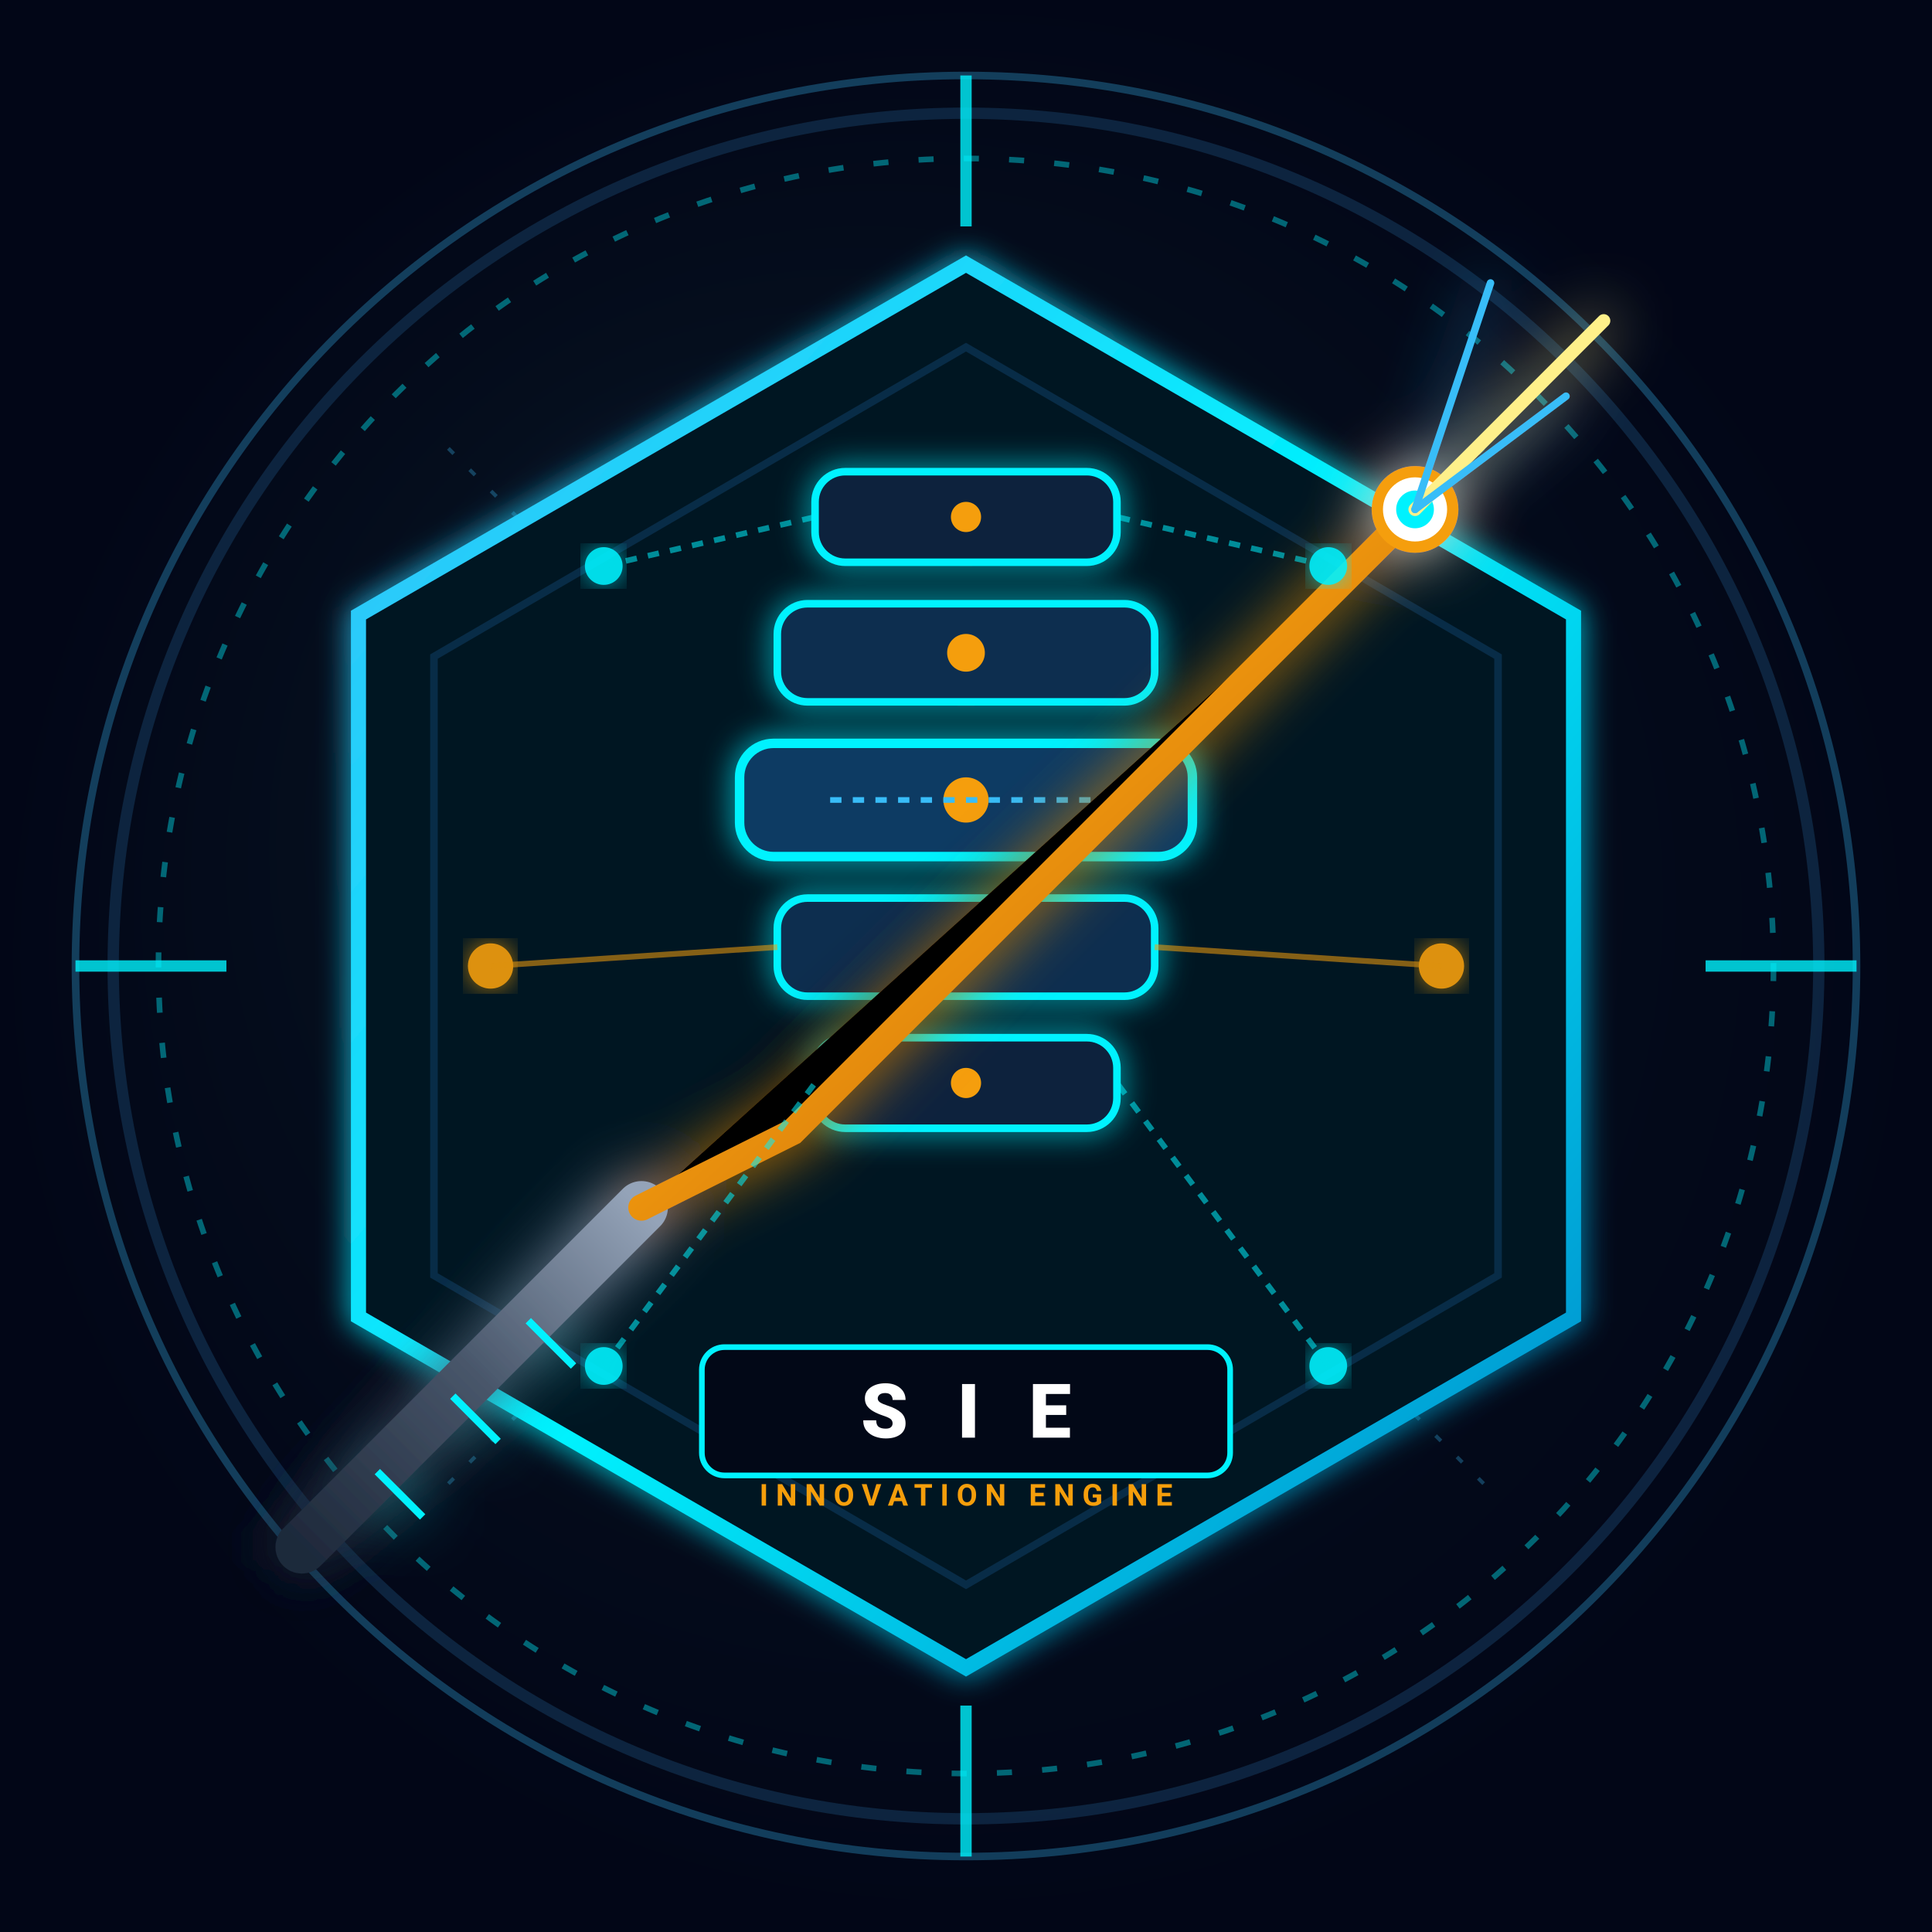
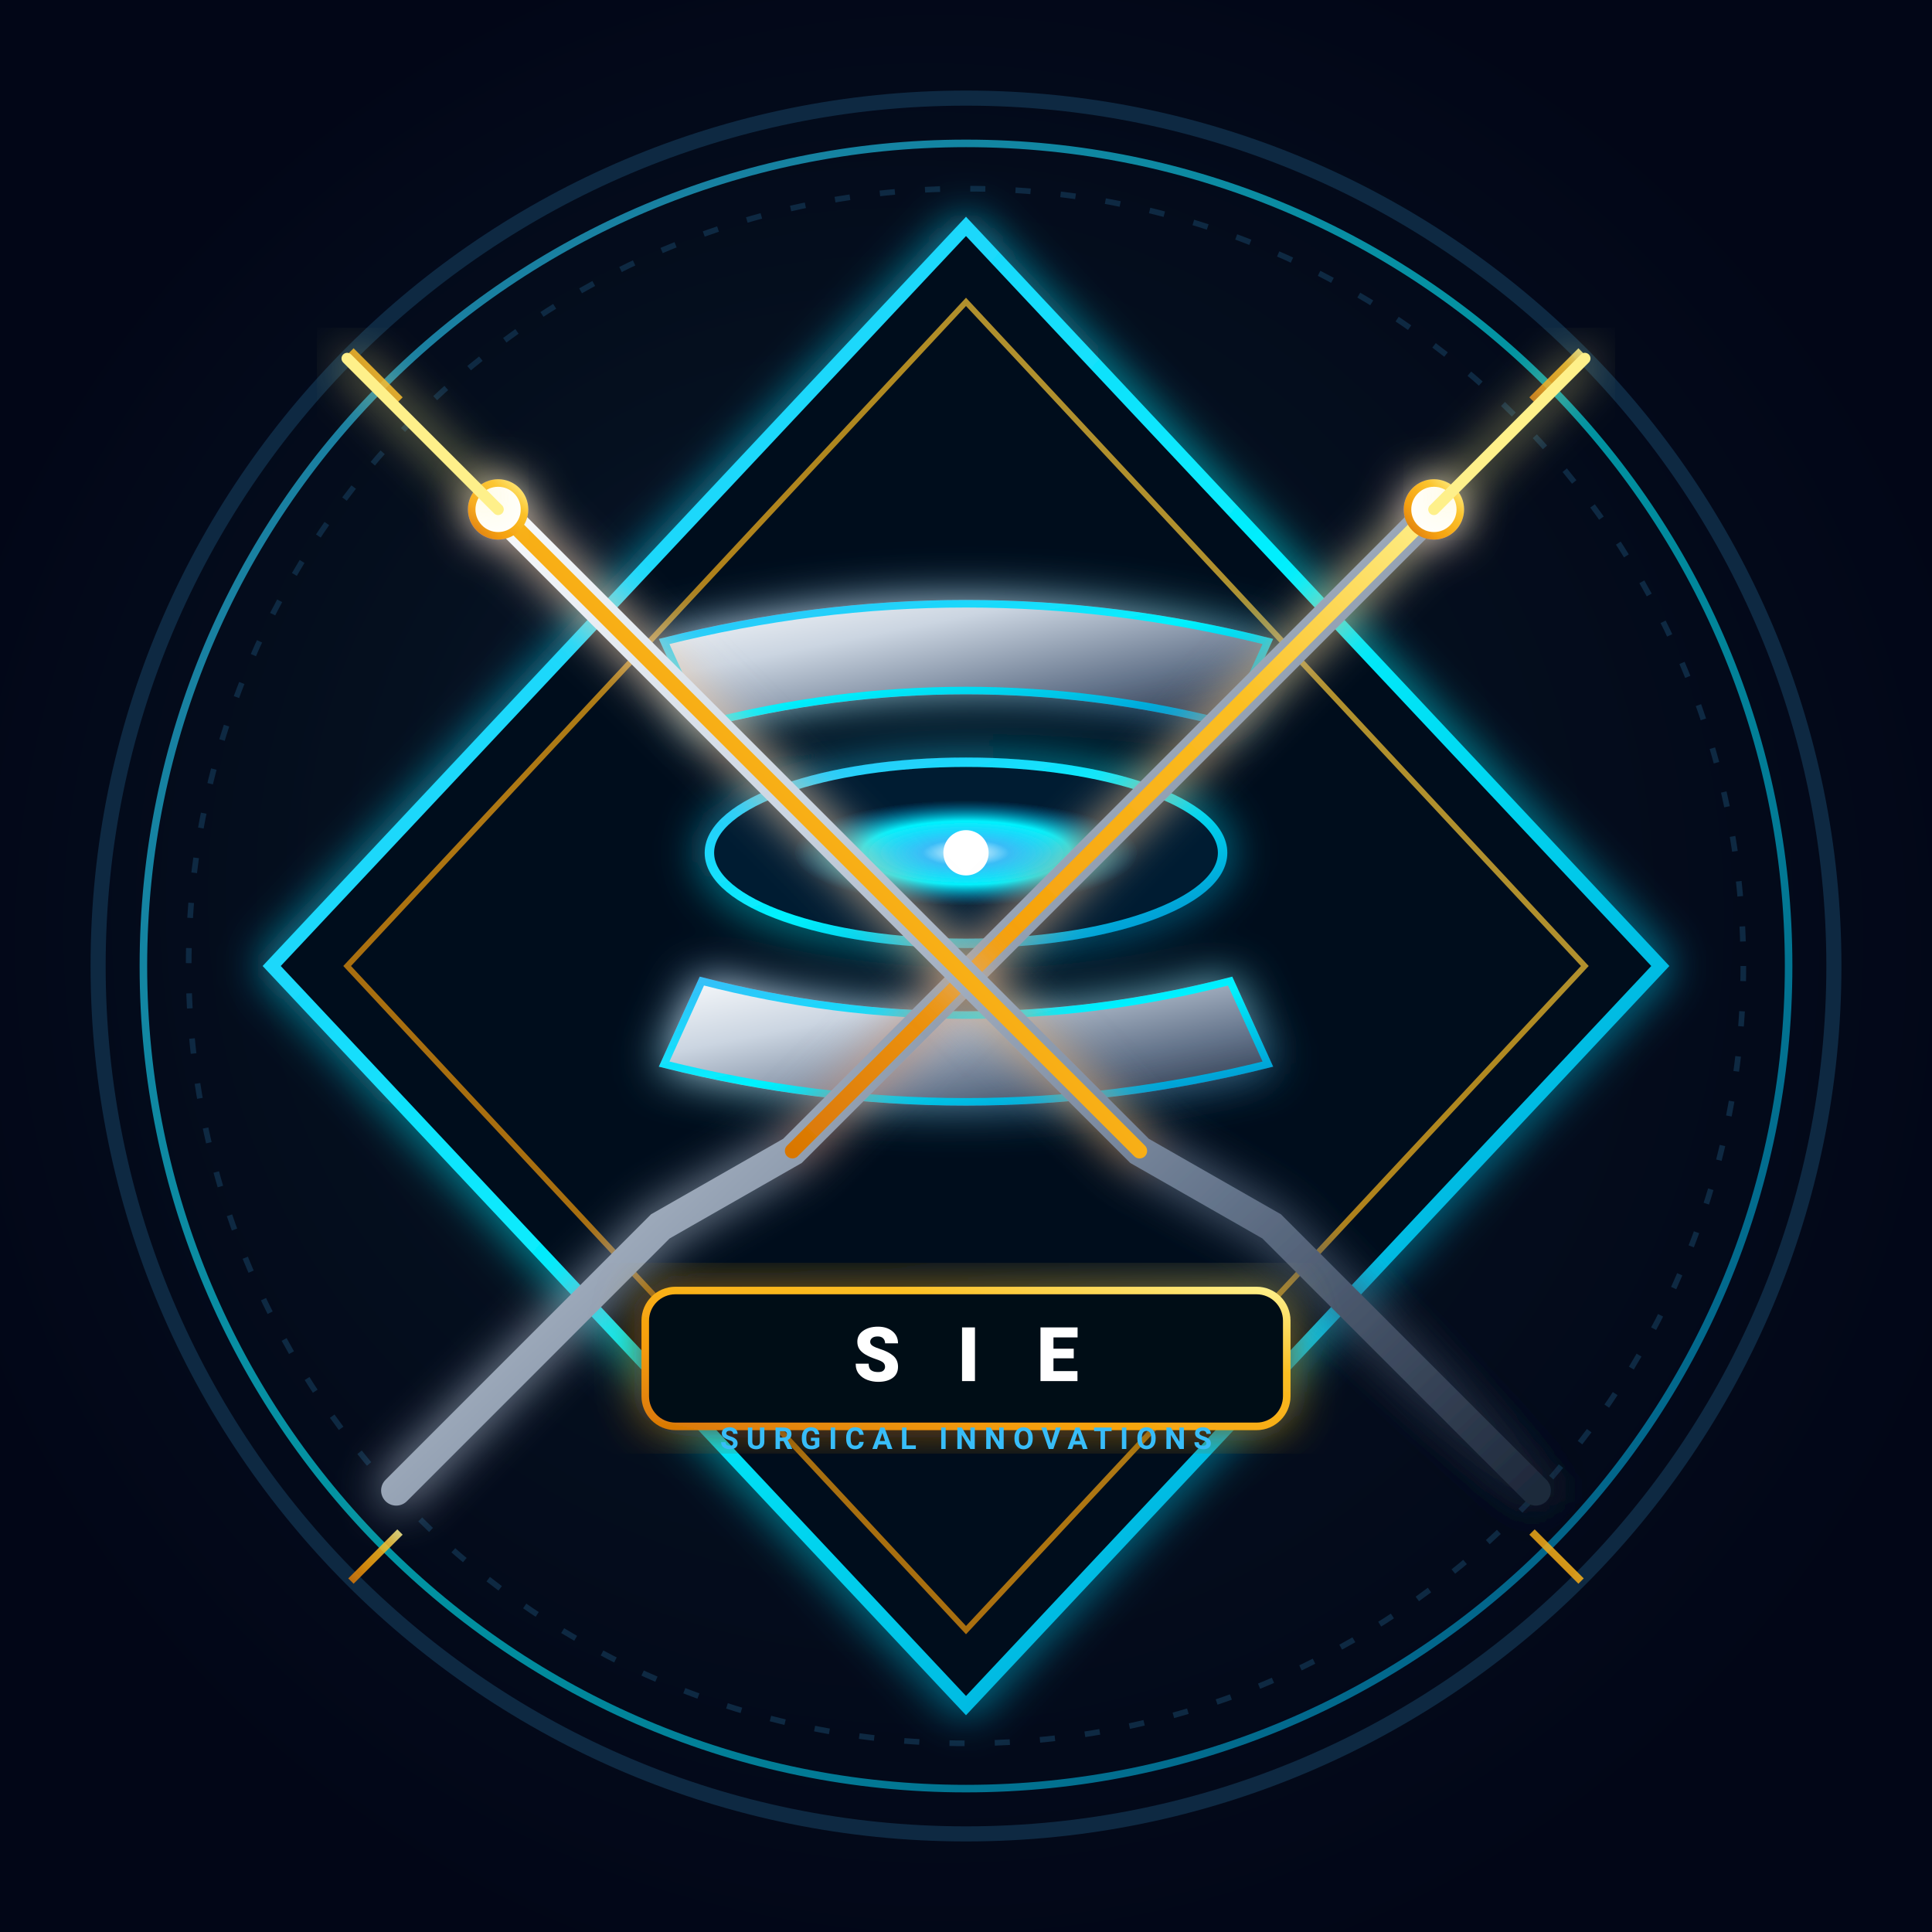
<svg xmlns="http://www.w3.org/2000/svg" viewBox="0 0 512 512" width="512" height="512">
  <defs>
-     <radialGradient id="bgGrad" cx="50%" cy="50%" r="50%" fx="35%" fy="35%">
-       <stop offset="0%" stop-color="#0b1e36" />
-       <stop offset="50%" stop-color="#050e1d" />
+     <radialGradient id="sieBg" cx="50%" cy="50%" r="55%" fx="40%" fy="40%">
+       <stop offset="0%" stop-color="#0a192f" />
+       <stop offset="45%" stop-color="#05101f" />
      <stop offset="100%" stop-color="#020617" />
    </radialGradient>
-     <linearGradient id="cyanNeon" x1="0%" y1="0%" x2="100%" y2="100%">
+     <linearGradient id="sieCyan" x1="0%" y1="0%" x2="100%" y2="100%">
      <stop offset="0%" stop-color="#38bdf8" />
      <stop offset="50%" stop-color="#00f2fe" />
      <stop offset="100%" stop-color="#0284c7" />
    </linearGradient>
-     <linearGradient id="goldGlow" x1="0%" y1="0%" x2="100%" y2="100%">
-       <stop offset="0%" stop-color="#fef08a" />
-       <stop offset="40%" stop-color="#f59e0b" />
-       <stop offset="100%" stop-color="#b45309" />
+     <linearGradient id="sieGold" x1="0%" y1="100%" x2="100%" y2="0%">
+       <stop offset="0%" stop-color="#d97706" />
+       <stop offset="30%" stop-color="#f59e0b" />
+       <stop offset="70%" stop-color="#fbbf24" />
+       <stop offset="100%" stop-color="#fef08a" />
    </linearGradient>
-     <linearGradient id="steelGlow" x1="0%" y1="100%" x2="100%" y2="0%">
-       <stop offset="0%" stop-color="#1e293b" />
-       <stop offset="50%" stop-color="#475569" />
-       <stop offset="100%" stop-color="#94a3b8" />
+     <linearGradient id="sieTitanium" x1="0%" y1="0%" x2="100%" y2="100%">
+       <stop offset="0%" stop-color="#f8fafc" />
+       <stop offset="30%" stop-color="#cbd5e1" />
+       <stop offset="70%" stop-color="#64748b" />
+       <stop offset="100%" stop-color="#1e293b" />
    </linearGradient>
-     <filter id="laserGlow" x="-20%" y="-20%" width="140%" height="140%">
-       <feGaussianBlur stdDeviation="8" result="blur" />
-       <feMerge>
-         <feMergeNode in="blur" />
-         <feMergeNode in="SourceGraphic" />
-       </feMerge>
-     </filter>
-     <filter id="softGlow" x="-10%" y="-10%" width="120%" height="120%">
-       <feGaussianBlur stdDeviation="4" result="blur" />
+     <radialGradient id="corePulse" cx="50%" cy="50%" r="50%">
+       <stop offset="0%" stop-color="#ffffff" />
+       <stop offset="25%" stop-color="#38bdf8" />
+       <stop offset="60%" stop-color="#00f2fe" />
+       <stop offset="100%" stop-color="#0284c7" stop-opacity="0" />
+     </radialGradient>
+     <filter id="sieGlow" x="-20%" y="-20%" width="140%" height="140%">
+       <feGaussianBlur stdDeviation="6" result="blur" />
      <feMerge>
        <feMergeNode in="blur" />
        <feMergeNode in="SourceGraphic" />
      </feMerge>
    </filter>
  </defs>
-   <rect width="512" height="512" fill="url(#bgGrad)" />
-   <circle cx="256" cy="256" r="226" fill="none" stroke="#0f2b48" stroke-width="3" opacity="0.8" />
-   <circle cx="256" cy="256" r="214" fill="none" stroke="#00f2fe" stroke-width="1.5" opacity="0.4" stroke-dasharray="4,8" />
-   <circle cx="256" cy="256" r="236" fill="none" stroke="#38bdf8" stroke-width="2" opacity="0.3" />
-   <line x1="256" y1="20" x2="256" y2="60" stroke="#00f2fe" stroke-width="3" opacity="0.8" />
-   <line x1="256" y1="452" x2="256" y2="492" stroke="#00f2fe" stroke-width="3" opacity="0.8" />
-   <line x1="20" y1="256" x2="60" y2="256" stroke="#00f2fe" stroke-width="3" opacity="0.8" />
-   <line x1="452" y1="256" x2="492" y2="256" stroke="#00f2fe" stroke-width="3" opacity="0.8" />
-   <g opacity="0.3" stroke="#38bdf8" stroke-width="1">
-     <line x1="256" y1="256" x2="395" y2="117" stroke-dasharray="2,6" />
-     <line x1="256" y1="256" x2="117" y2="395" stroke-dasharray="2,6" />
-     <line x1="256" y1="256" x2="395" y2="395" stroke-dasharray="2,6" />
-     <line x1="256" y1="256" x2="117" y2="117" stroke-dasharray="2,6" />
+   <rect width="512" height="512" fill="url(#sieBg)" />
+   <circle cx="256" cy="256" r="230" fill="none" stroke="#0e2942" stroke-width="4" />
+   <circle cx="256" cy="256" r="218" fill="none" stroke="url(#sieCyan)" stroke-width="2" opacity="0.6" />
+   <circle cx="256" cy="256" r="206" fill="none" stroke="#0e2942" stroke-width="1.5" stroke-dasharray="4,8" />
+   <g stroke="url(#sieGold)" stroke-width="2" opacity="0.85">
+     <line x1="256" y1="26" x2="256" y2="44" />
+     <line x1="256" y1="468" x2="256" y2="486" />
+     <line x1="26" y1="256" x2="44" y2="256" />
+     <line x1="468" y1="256" x2="486" y2="256" />
+     <line x1="93" y1="93" x2="106" y2="106" />
+     <line x1="419" y1="93" x2="406" y2="106" />
+     <line x1="93" y1="419" x2="106" y2="406" />
+     <line x1="419" y1="419" x2="406" y2="406" />
  </g>
-   <polygon points="256,70 417,163 417,349 256,442 95,349 95,163" fill="#041224" stroke="url(#cyanNeon)" stroke-width="4" filter="url(#softGlow)" />
-   <polygon points="256,92 397,174 397,338 256,420 115,338 115,174" fill="none" stroke="#0e3a5f" stroke-width="2" opacity="0.6" />
-   <g filter="url(#softGlow)">
-     <rect x="216" y="125" width="80" height="24" rx="8" fill="#08233e" stroke="#00f2fe" stroke-width="2" />
-     <circle cx="256" cy="137" r="4" fill="#f59e0b" />
-     <rect x="206" y="160" width="100" height="26" rx="8" fill="#0c2d4f" stroke="#00f2fe" stroke-width="2" />
-     <circle cx="256" cy="173" r="5" fill="#f59e0b" />
-     <rect x="196" y="197" width="120" height="30" rx="9" fill="#0e3a64" stroke="#00f2fe" stroke-width="2.5" />
-     <circle cx="256" cy="212" r="6" fill="#f59e0b" />
-     <line x1="220" y1="212" x2="292" y2="212" stroke="#38bdf8" stroke-width="1.5" stroke-dasharray="3,3" />
-     <rect x="206" y="238" width="100" height="26" rx="8" fill="#0c2d4f" stroke="#00f2fe" stroke-width="2" />
-     <circle cx="256" cy="251" r="5" fill="#f59e0b" />
-     <rect x="216" y="275" width="80" height="24" rx="8" fill="#08233e" stroke="#00f2fe" stroke-width="2" />
-     <circle cx="256" cy="287" r="4" fill="#f59e0b" />
+   <polygon points="256,60 440,256 256,452 72,256" fill="#040e1c" stroke="url(#sieCyan)" stroke-width="3.5" filter="url(#sieGlow)" />
+   <polygon points="256,80 420,256 256,432 92,256" fill="none" stroke="url(#sieGold)" stroke-width="1.5" opacity="0.7" />
+   <g filter="url(#sieGlow)">
+     <path d="M 176,170 Q 256,150 336,170 L 326,192 Q 256,174 186,192 Z" fill="url(#sieTitanium)" stroke="url(#sieCyan)" stroke-width="2" />
+     <ellipse cx="256" cy="226" rx="68" ry="24" fill="#041b30" stroke="url(#sieCyan)" stroke-width="2.5" />
+     <ellipse cx="256" cy="226" rx="46" ry="14" fill="url(#corePulse)" />
+     <circle cx="256" cy="226" r="6" fill="#ffffff" />
+     <path d="M 186,260 Q 256,278 326,260 L 336,282 Q 256,302 176,282 Z" fill="url(#sieTitanium)" stroke="url(#sieCyan)" stroke-width="2" />
  </g>
-   <g filter="url(#laserGlow)">
-     <path d="M 80,410 L 170,320" stroke="url(#steelGlow)" stroke-width="14" stroke-linecap="round" />
-     <line x1="100" y1="390" x2="112" y2="402" stroke="#00f2fe" stroke-width="2" />
-     <line x1="120" y1="370" x2="132" y2="382" stroke="#00f2fe" stroke-width="2" />
-     <line x1="140" y1="350" x2="152" y2="362" stroke="#00f2fe" stroke-width="2" />
-     <path d="M 170,320 L 210,300 L 375,135" stroke="url(#goldGlow)" stroke-width="7" stroke-linecap="round" />
-     <circle cx="375" cy="135" r="10" fill="#ffffff" stroke="#f59e0b" stroke-width="3" />
-     <circle cx="375" cy="135" r="5" fill="#00f2fe" />
-     <line x1="375" y1="135" x2="425" y2="85" stroke="#fef08a" stroke-width="3.5" stroke-linecap="round" />
-     <line x1="375" y1="135" x2="415" y2="105" stroke="#38bdf8" stroke-width="2" stroke-linecap="round" />
-     <line x1="375" y1="135" x2="395" y2="75" stroke="#38bdf8" stroke-width="2" stroke-linecap="round" />
+   <g filter="url(#sieGlow)">
+     <path d="M 105,395 L 175,325 L 210,305 L 380,135" fill="none" stroke="url(#sieTitanium)" stroke-width="8" stroke-linecap="round" />
+     <path d="M 210,305 L 380,135" fill="none" stroke="url(#sieGold)" stroke-width="4" stroke-linecap="round" />
+     <circle cx="380" cy="135" r="7" fill="#ffffff" stroke="url(#sieGold)" stroke-width="2" />
  </g>
-   <g fill="#00f2fe" opacity="0.9">
-     <circle cx="160" cy="150" r="5" fill="#00f2fe" filter="url(#softGlow)" />
-     <circle cx="352" cy="150" r="5" fill="#00f2fe" filter="url(#softGlow)" />
-     <circle cx="130" cy="256" r="6" fill="#f59e0b" filter="url(#softGlow)" />
-     <circle cx="382" cy="256" r="6" fill="#f59e0b" filter="url(#softGlow)" />
-     <circle cx="160" cy="362" r="5" fill="#00f2fe" filter="url(#softGlow)" />
-     <circle cx="352" cy="362" r="5" fill="#00f2fe" filter="url(#softGlow)" />
-     <line x1="160" y1="150" x2="216" y2="137" stroke="#00f2fe" stroke-width="1.5" stroke-dasharray="3,3" opacity="0.6" />
-     <line x1="352" y1="150" x2="296" y2="137" stroke="#00f2fe" stroke-width="1.5" stroke-dasharray="3,3" opacity="0.6" />
-     <line x1="130" y1="256" x2="206" y2="251" stroke="#f59e0b" stroke-width="1.5" opacity="0.6" />
-     <line x1="382" y1="256" x2="306" y2="251" stroke="#f59e0b" stroke-width="1.5" opacity="0.6" />
-     <line x1="160" y1="362" x2="216" y2="287" stroke="#00f2fe" stroke-width="1.5" stroke-dasharray="3,3" opacity="0.6" />
-     <line x1="352" y1="362" x2="296" y2="287" stroke="#00f2fe" stroke-width="1.5" stroke-dasharray="3,3" opacity="0.6" />
+   <g filter="url(#sieGlow)">
+     <path d="M 407,395 L 337,325 L 302,305 L 132,135" fill="none" stroke="url(#sieTitanium)" stroke-width="8" stroke-linecap="round" />
+     <path d="M 302,305 L 132,135" fill="none" stroke="url(#sieGold)" stroke-width="4" stroke-linecap="round" />
+     <circle cx="132" cy="135" r="7" fill="#ffffff" stroke="url(#sieGold)" stroke-width="2" />
  </g>
-   <g transform="translate(256, 375)">
-     <rect x="-70" y="-18" width="140" height="34" rx="6" fill="#020817" stroke="#00f2fe" stroke-width="1.5" />
-     <text x="0" y="6" text-anchor="middle" fill="#ffffff" font-family="-apple-system, BlinkMacSystemFont, 'Segoe UI', Roboto, 'JetBrains Mono', monospace" font-size="20" font-weight="900" letter-spacing="4">
+   <line x1="380" y1="135" x2="420" y2="95" stroke="#fef08a" stroke-width="3" stroke-linecap="round" filter="url(#sieGlow)" />
+   <line x1="132" y1="135" x2="92" y2="95" stroke="#fef08a" stroke-width="3" stroke-linecap="round" filter="url(#sieGlow)" />
+   <g transform="translate(256, 360)">
+     <rect x="-85" y="-18" width="170" height="36" rx="8" fill="#020817" stroke="url(#sieGold)" stroke-width="2" filter="url(#sieGlow)" />
+     <text x="0" y="6" text-anchor="middle" fill="#ffffff" font-family="-apple-system, BlinkMacSystemFont, 'SF Pro Display', 'Segoe UI', Roboto, sans-serif" font-size="20" font-weight="900" letter-spacing="5">
      S I E
    </text>
-     <text x="0" y="24" text-anchor="middle" fill="#f59e0b" font-family="-apple-system, BlinkMacSystemFont, 'Segoe UI', Roboto, 'JetBrains Mono', monospace" font-size="8" font-weight="700" letter-spacing="2">
-       INNOVATION ENGINE
+     <text x="0" y="24" text-anchor="middle" fill="#38bdf8" font-family="-apple-system, BlinkMacSystemFont, 'SF Pro Display', 'Segoe UI', Roboto, sans-serif" font-size="8" font-weight="700" letter-spacing="2">
+       SURGICAL INNOVATIONS
    </text>
  </g>
</svg>
